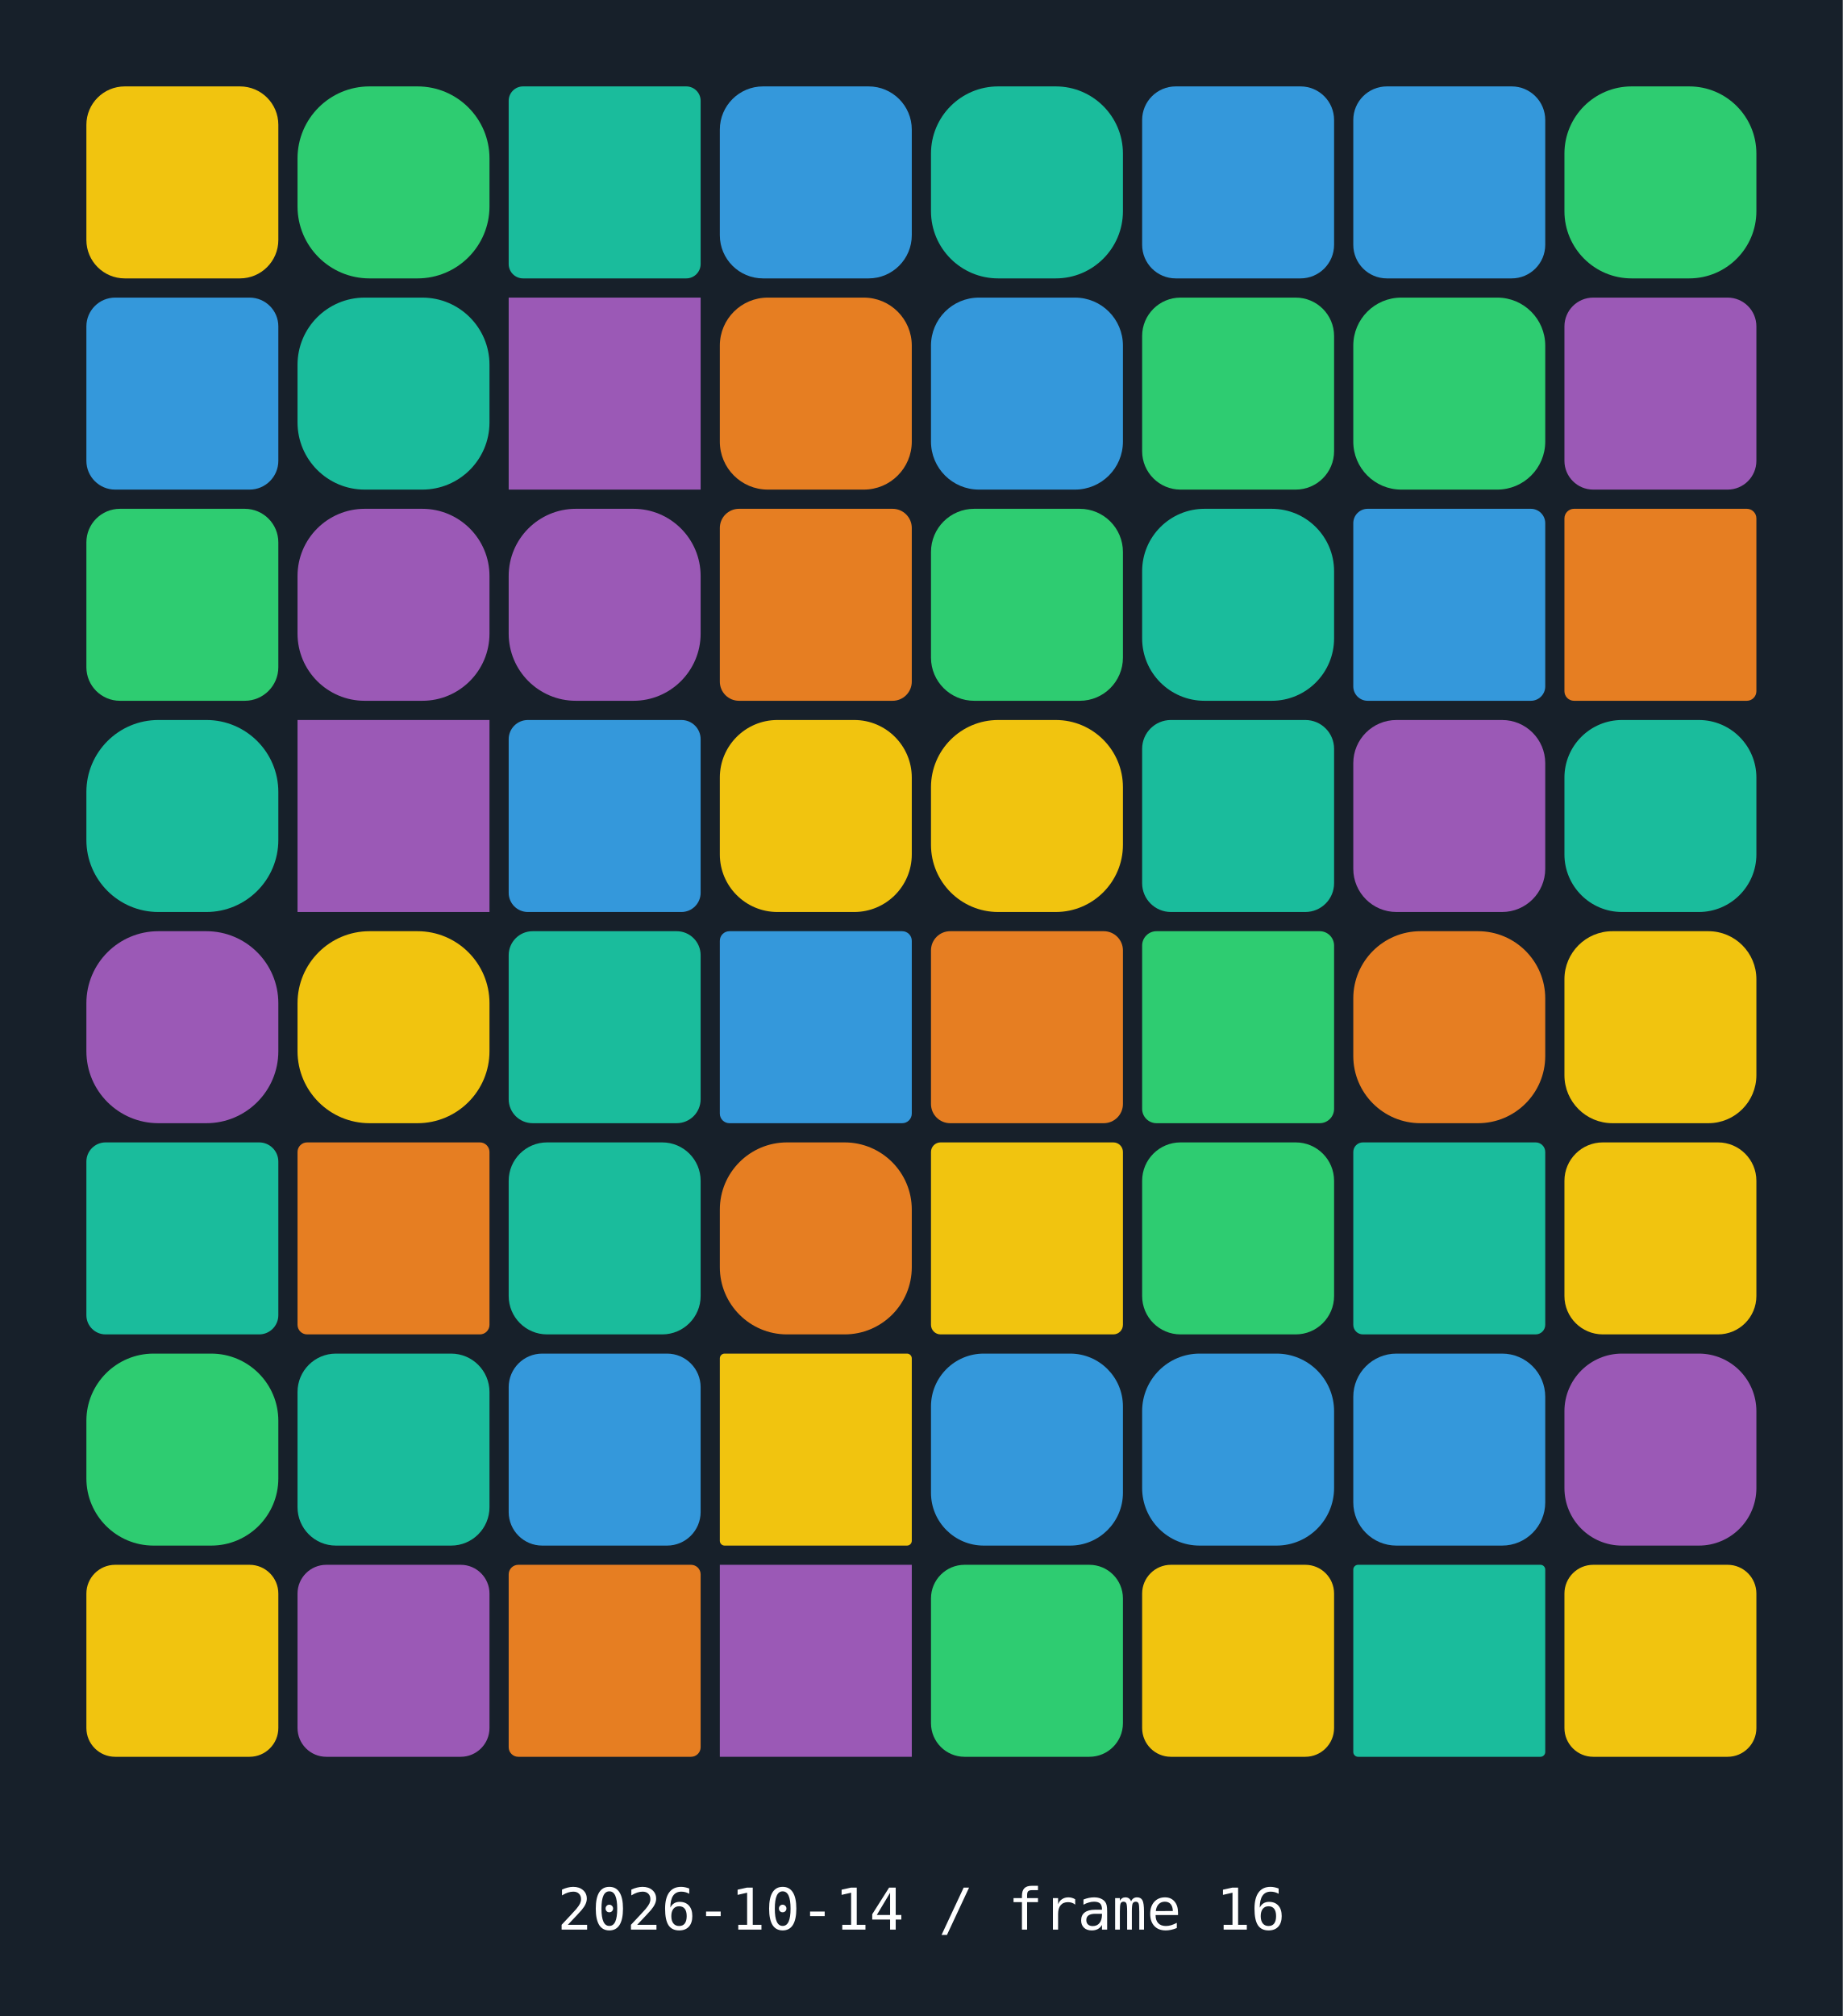
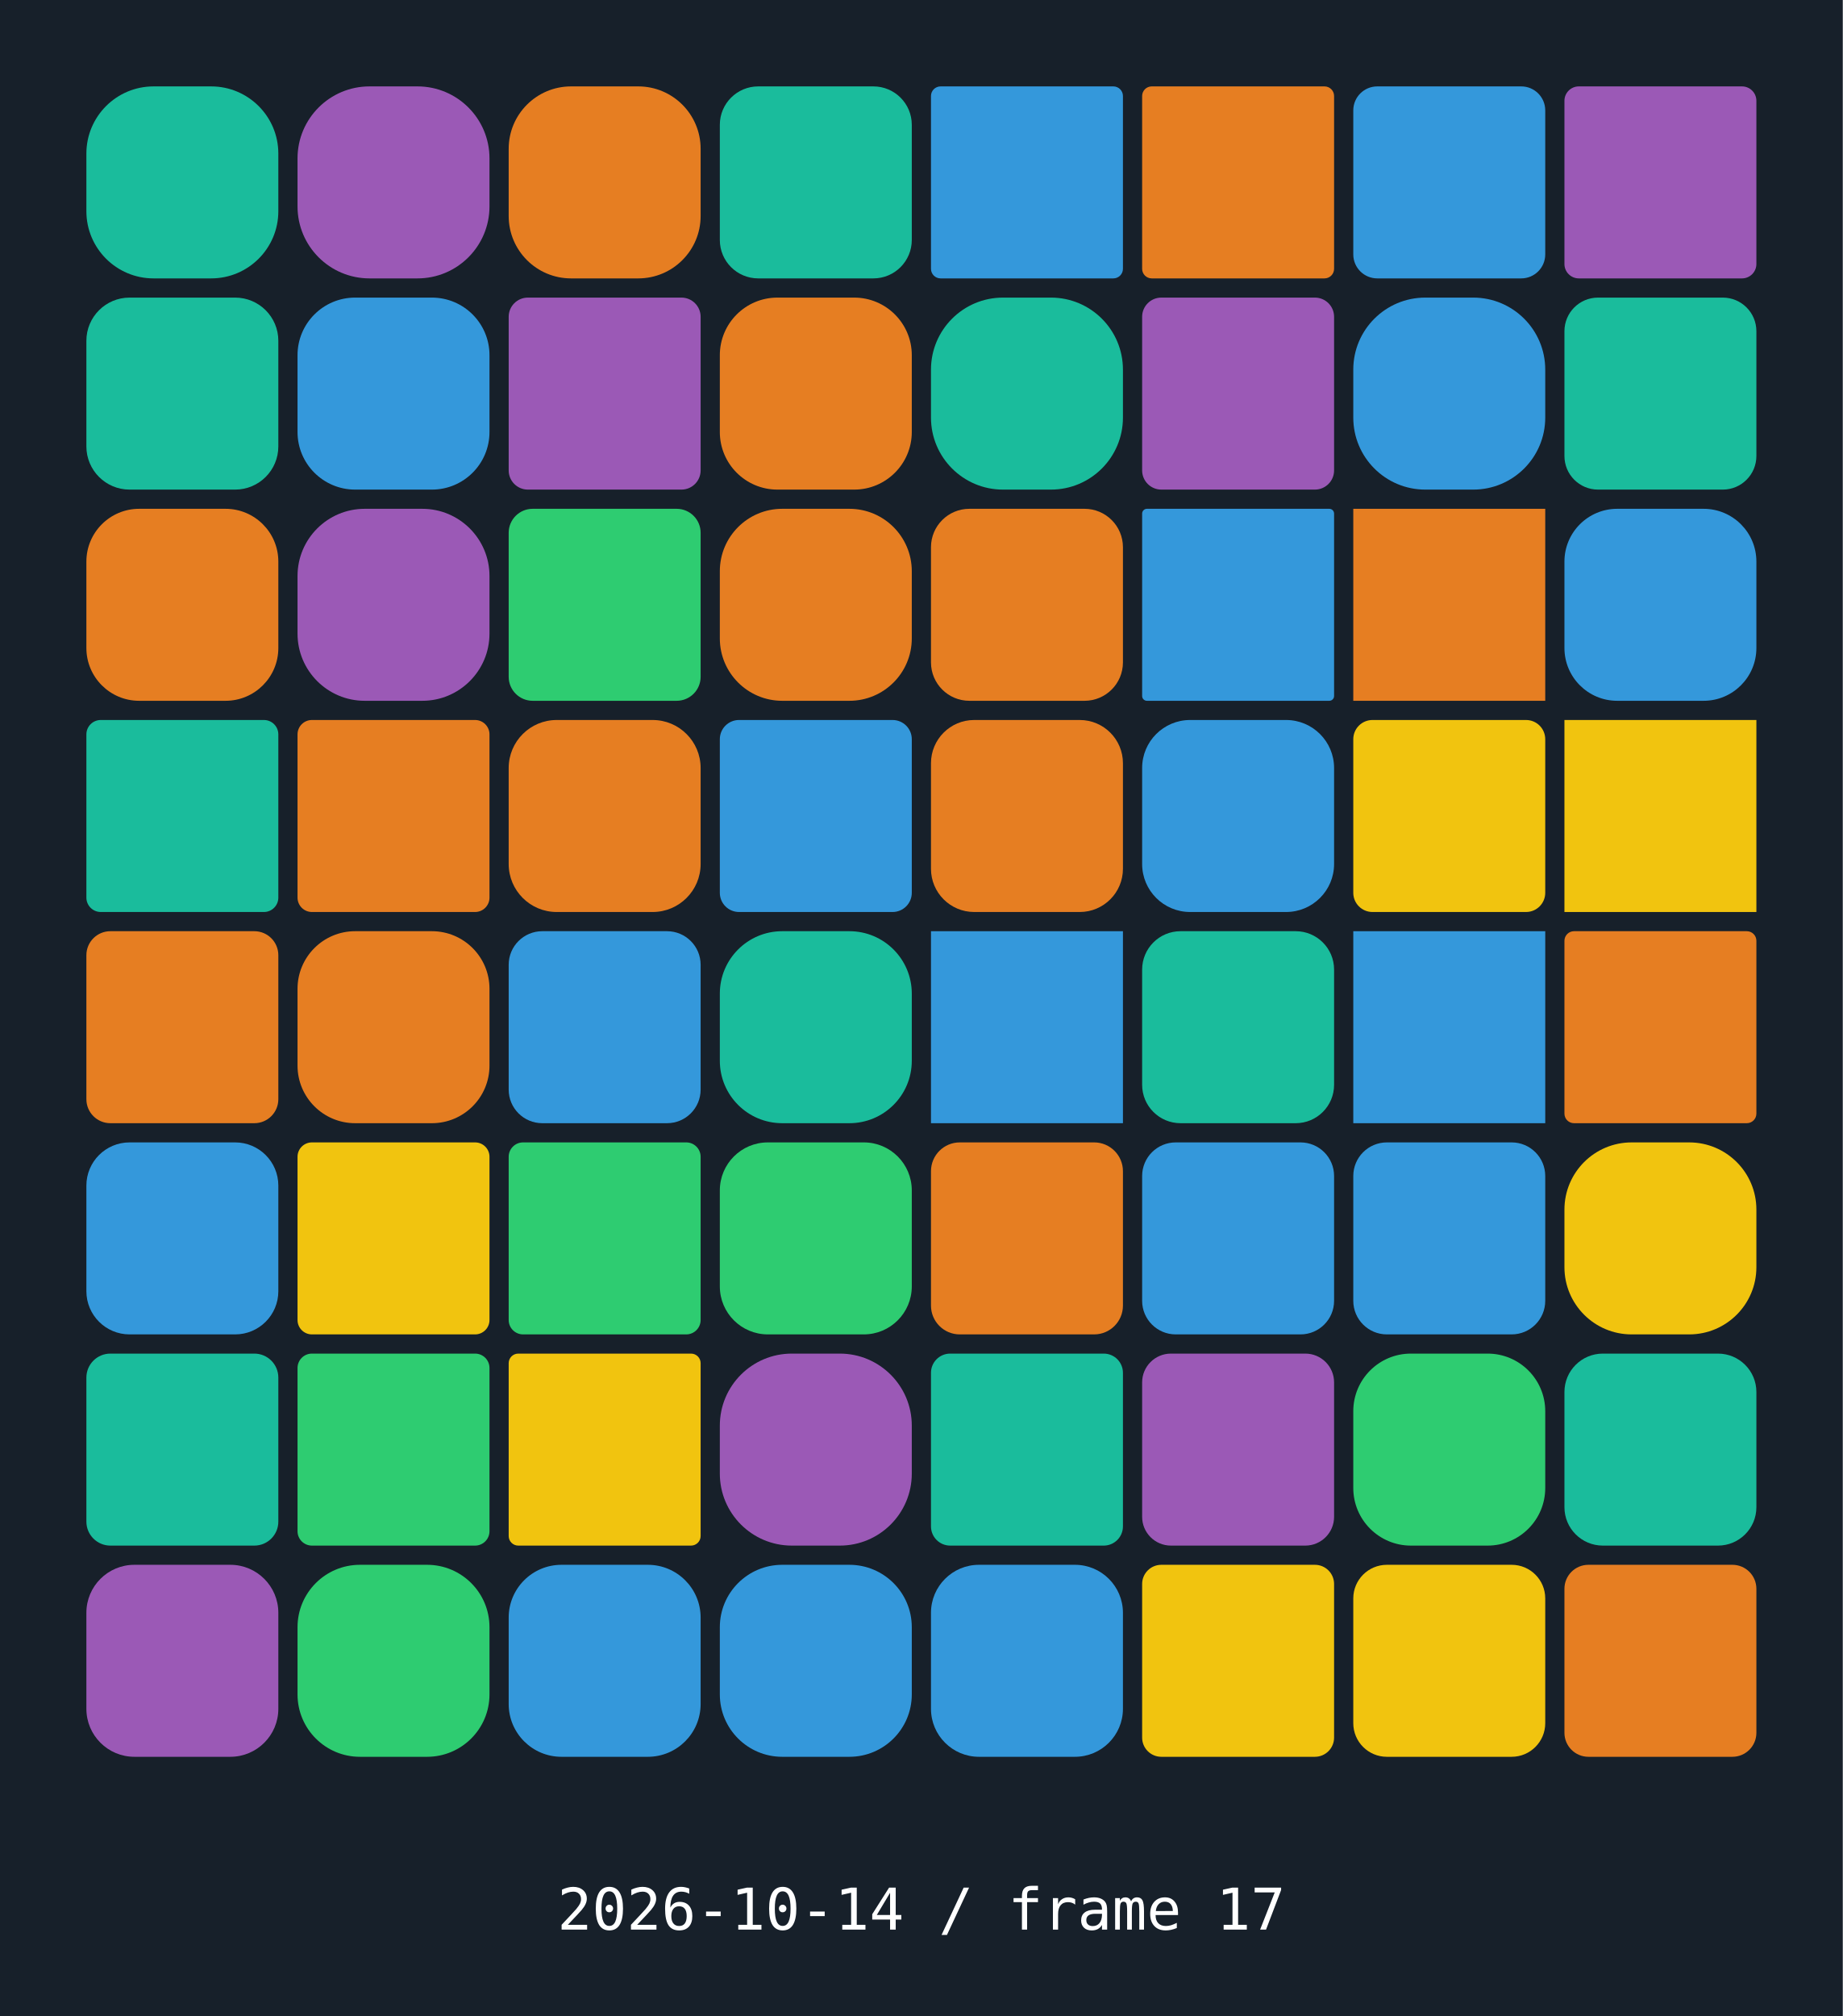
<svg xmlns="http://www.w3.org/2000/svg" width="384" height="420" viewBox="0 0 384 420">
  <rect width="384" height="420" fill="#17202a" />
-   <rect x="18" y="18" width="40" height="40" rx="8" fill="#f1c40f" />
-   <rect x="62" y="18" width="40" height="40" rx="15" fill="#2ecc71" />
-   <rect x="106" y="18" width="40" height="40" rx="3" fill="#1abc9c" />
-   <rect x="150" y="18" width="40" height="40" rx="9" fill="#3498db" />
-   <rect x="194" y="18" width="40" height="40" rx="14" fill="#1abc9c" />
-   <rect x="238" y="18" width="40" height="40" rx="7" fill="#3498db" />
-   <rect x="282" y="18" width="40" height="40" rx="7" fill="#3498db" />
-   <rect x="326" y="18" width="40" height="40" rx="14" fill="#2ecc71" />
-   <rect x="18" y="62" width="40" height="40" rx="6" fill="#3498db" />
-   <rect x="62" y="62" width="40" height="40" rx="14" fill="#1abc9c" />
-   <rect x="106" y="62" width="40" height="40" rx="0" fill="#9b59b6" />
-   <rect x="150" y="62" width="40" height="40" rx="10" fill="#e67e22" />
-   <rect x="194" y="62" width="40" height="40" rx="10" fill="#3498db" />
-   <rect x="238" y="62" width="40" height="40" rx="8" fill="#2ecc71" />
-   <rect x="282" y="62" width="40" height="40" rx="10" fill="#2ecc71" />
-   <rect x="326" y="62" width="40" height="40" rx="6" fill="#9b59b6" />
-   <rect x="18" y="106" width="40" height="40" rx="7" fill="#2ecc71" />
+   <rect x="18" y="18" width="40" height="40" rx="14" fill="#1abc9c" />
+   <rect x="62" y="18" width="40" height="40" rx="15" fill="#9b59b6" />
+   <rect x="106" y="18" width="40" height="40" rx="13" fill="#e67e22" />
+   <rect x="150" y="18" width="40" height="40" rx="8" fill="#1abc9c" />
+   <rect x="194" y="18" width="40" height="40" rx="2" fill="#3498db" />
+   <rect x="238" y="18" width="40" height="40" rx="2" fill="#e67e22" />
+   <rect x="282" y="18" width="40" height="40" rx="5" fill="#3498db" />
+   <rect x="326" y="18" width="40" height="40" rx="3" fill="#9b59b6" />
+   <rect x="18" y="62" width="40" height="40" rx="9" fill="#1abc9c" />
+   <rect x="62" y="62" width="40" height="40" rx="12" fill="#3498db" />
+   <rect x="106" y="62" width="40" height="40" rx="4" fill="#9b59b6" />
+   <rect x="150" y="62" width="40" height="40" rx="12" fill="#e67e22" />
+   <rect x="194" y="62" width="40" height="40" rx="15" fill="#1abc9c" />
+   <rect x="238" y="62" width="40" height="40" rx="4" fill="#9b59b6" />
+   <rect x="282" y="62" width="40" height="40" rx="15" fill="#3498db" />
+   <rect x="326" y="62" width="40" height="40" rx="7" fill="#1abc9c" />
+   <rect x="18" y="106" width="40" height="40" rx="11" fill="#e67e22" />
  <rect x="62" y="106" width="40" height="40" rx="14" fill="#9b59b6" />
-   <rect x="106" y="106" width="40" height="40" rx="14" fill="#9b59b6" />
-   <rect x="150" y="106" width="40" height="40" rx="4" fill="#e67e22" />
-   <rect x="194" y="106" width="40" height="40" rx="9" fill="#2ecc71" />
-   <rect x="238" y="106" width="40" height="40" rx="13" fill="#1abc9c" />
-   <rect x="282" y="106" width="40" height="40" rx="3" fill="#3498db" />
-   <rect x="326" y="106" width="40" height="40" rx="2" fill="#e67e22" />
-   <rect x="18" y="150" width="40" height="40" rx="15" fill="#1abc9c" />
-   <rect x="62" y="150" width="40" height="40" rx="0" fill="#9b59b6" />
-   <rect x="106" y="150" width="40" height="40" rx="4" fill="#3498db" />
-   <rect x="150" y="150" width="40" height="40" rx="12" fill="#f1c40f" />
-   <rect x="194" y="150" width="40" height="40" rx="14" fill="#f1c40f" />
-   <rect x="238" y="150" width="40" height="40" rx="6" fill="#1abc9c" />
-   <rect x="282" y="150" width="40" height="40" rx="9" fill="#9b59b6" />
-   <rect x="326" y="150" width="40" height="40" rx="12" fill="#1abc9c" />
-   <rect x="18" y="194" width="40" height="40" rx="15" fill="#9b59b6" />
-   <rect x="62" y="194" width="40" height="40" rx="15" fill="#f1c40f" />
-   <rect x="106" y="194" width="40" height="40" rx="5" fill="#1abc9c" />
-   <rect x="150" y="194" width="40" height="40" rx="2" fill="#3498db" />
-   <rect x="194" y="194" width="40" height="40" rx="4" fill="#e67e22" />
-   <rect x="238" y="194" width="40" height="40" rx="3" fill="#2ecc71" />
-   <rect x="282" y="194" width="40" height="40" rx="14" fill="#e67e22" />
-   <rect x="326" y="194" width="40" height="40" rx="10" fill="#f1c40f" />
-   <rect x="18" y="238" width="40" height="40" rx="4" fill="#1abc9c" />
-   <rect x="62" y="238" width="40" height="40" rx="2" fill="#e67e22" />
-   <rect x="106" y="238" width="40" height="40" rx="8" fill="#1abc9c" />
-   <rect x="150" y="238" width="40" height="40" rx="14" fill="#e67e22" />
-   <rect x="194" y="238" width="40" height="40" rx="2" fill="#f1c40f" />
-   <rect x="238" y="238" width="40" height="40" rx="8" fill="#2ecc71" />
-   <rect x="282" y="238" width="40" height="40" rx="2" fill="#1abc9c" />
-   <rect x="326" y="238" width="40" height="40" rx="8" fill="#f1c40f" />
-   <rect x="18" y="282" width="40" height="40" rx="14" fill="#2ecc71" />
-   <rect x="62" y="282" width="40" height="40" rx="8" fill="#1abc9c" />
-   <rect x="106" y="282" width="40" height="40" rx="7" fill="#3498db" />
-   <rect x="150" y="282" width="40" height="40" rx="1" fill="#f1c40f" />
-   <rect x="194" y="282" width="40" height="40" rx="11" fill="#3498db" />
-   <rect x="238" y="282" width="40" height="40" rx="12" fill="#3498db" />
-   <rect x="282" y="282" width="40" height="40" rx="9" fill="#3498db" />
-   <rect x="326" y="282" width="40" height="40" rx="12" fill="#9b59b6" />
-   <rect x="18" y="326" width="40" height="40" rx="6" fill="#f1c40f" />
-   <rect x="62" y="326" width="40" height="40" rx="6" fill="#9b59b6" />
-   <rect x="106" y="326" width="40" height="40" rx="2" fill="#e67e22" />
-   <rect x="150" y="326" width="40" height="40" rx="0" fill="#9b59b6" />
-   <rect x="194" y="326" width="40" height="40" rx="7" fill="#2ecc71" />
-   <rect x="238" y="326" width="40" height="40" rx="6" fill="#f1c40f" />
-   <rect x="282" y="326" width="40" height="40" rx="1" fill="#1abc9c" />
-   <rect x="326" y="326" width="40" height="40" rx="6" fill="#f1c40f" />
-   <text x="192" y="402" text-anchor="middle" fill="#ffffff" font-family="monospace">2026-10-14 / frame 16</text>
+   <rect x="106" y="106" width="40" height="40" rx="5" fill="#2ecc71" />
+   <rect x="150" y="106" width="40" height="40" rx="13" fill="#e67e22" />
+   <rect x="194" y="106" width="40" height="40" rx="8" fill="#e67e22" />
+   <rect x="238" y="106" width="40" height="40" rx="1" fill="#3498db" />
+   <rect x="282" y="106" width="40" height="40" rx="0" fill="#e67e22" />
+   <rect x="326" y="106" width="40" height="40" rx="11" fill="#3498db" />
+   <rect x="18" y="150" width="40" height="40" rx="3" fill="#1abc9c" />
+   <rect x="62" y="150" width="40" height="40" rx="3" fill="#e67e22" />
+   <rect x="106" y="150" width="40" height="40" rx="10" fill="#e67e22" />
+   <rect x="150" y="150" width="40" height="40" rx="4" fill="#3498db" />
+   <rect x="194" y="150" width="40" height="40" rx="9" fill="#e67e22" />
+   <rect x="238" y="150" width="40" height="40" rx="10" fill="#3498db" />
+   <rect x="282" y="150" width="40" height="40" rx="4" fill="#f1c40f" />
+   <rect x="326" y="150" width="40" height="40" rx="0" fill="#f1c40f" />
+   <rect x="18" y="194" width="40" height="40" rx="5" fill="#e67e22" />
+   <rect x="62" y="194" width="40" height="40" rx="12" fill="#e67e22" />
+   <rect x="106" y="194" width="40" height="40" rx="7" fill="#3498db" />
+   <rect x="150" y="194" width="40" height="40" rx="13" fill="#1abc9c" />
+   <rect x="194" y="194" width="40" height="40" rx="0" fill="#3498db" />
+   <rect x="238" y="194" width="40" height="40" rx="8" fill="#1abc9c" />
+   <rect x="282" y="194" width="40" height="40" rx="0" fill="#3498db" />
+   <rect x="326" y="194" width="40" height="40" rx="2" fill="#e67e22" />
+   <rect x="18" y="238" width="40" height="40" rx="9" fill="#3498db" />
+   <rect x="62" y="238" width="40" height="40" rx="3" fill="#f1c40f" />
+   <rect x="106" y="238" width="40" height="40" rx="3" fill="#2ecc71" />
+   <rect x="150" y="238" width="40" height="40" rx="10" fill="#2ecc71" />
+   <rect x="194" y="238" width="40" height="40" rx="6" fill="#e67e22" />
+   <rect x="238" y="238" width="40" height="40" rx="7" fill="#3498db" />
+   <rect x="282" y="238" width="40" height="40" rx="7" fill="#3498db" />
+   <rect x="326" y="238" width="40" height="40" rx="14" fill="#f1c40f" />
+   <rect x="18" y="282" width="40" height="40" rx="5" fill="#1abc9c" />
+   <rect x="62" y="282" width="40" height="40" rx="3" fill="#2ecc71" />
+   <rect x="106" y="282" width="40" height="40" rx="2" fill="#f1c40f" />
+   <rect x="150" y="282" width="40" height="40" rx="15" fill="#9b59b6" />
+   <rect x="194" y="282" width="40" height="40" rx="4" fill="#1abc9c" />
+   <rect x="238" y="282" width="40" height="40" rx="6" fill="#9b59b6" />
+   <rect x="282" y="282" width="40" height="40" rx="12" fill="#2ecc71" />
+   <rect x="326" y="282" width="40" height="40" rx="8" fill="#1abc9c" />
+   <rect x="18" y="326" width="40" height="40" rx="10" fill="#9b59b6" />
+   <rect x="62" y="326" width="40" height="40" rx="13" fill="#2ecc71" />
+   <rect x="106" y="326" width="40" height="40" rx="11" fill="#3498db" />
+   <rect x="150" y="326" width="40" height="40" rx="13" fill="#3498db" />
+   <rect x="194" y="326" width="40" height="40" rx="10" fill="#3498db" />
+   <rect x="238" y="326" width="40" height="40" rx="4" fill="#f1c40f" />
+   <rect x="282" y="326" width="40" height="40" rx="7" fill="#f1c40f" />
+   <rect x="326" y="326" width="40" height="40" rx="5" fill="#e67e22" />
+   <text x="192" y="402" text-anchor="middle" fill="#ffffff" font-family="monospace">2026-10-14 / frame 17</text>
</svg>
